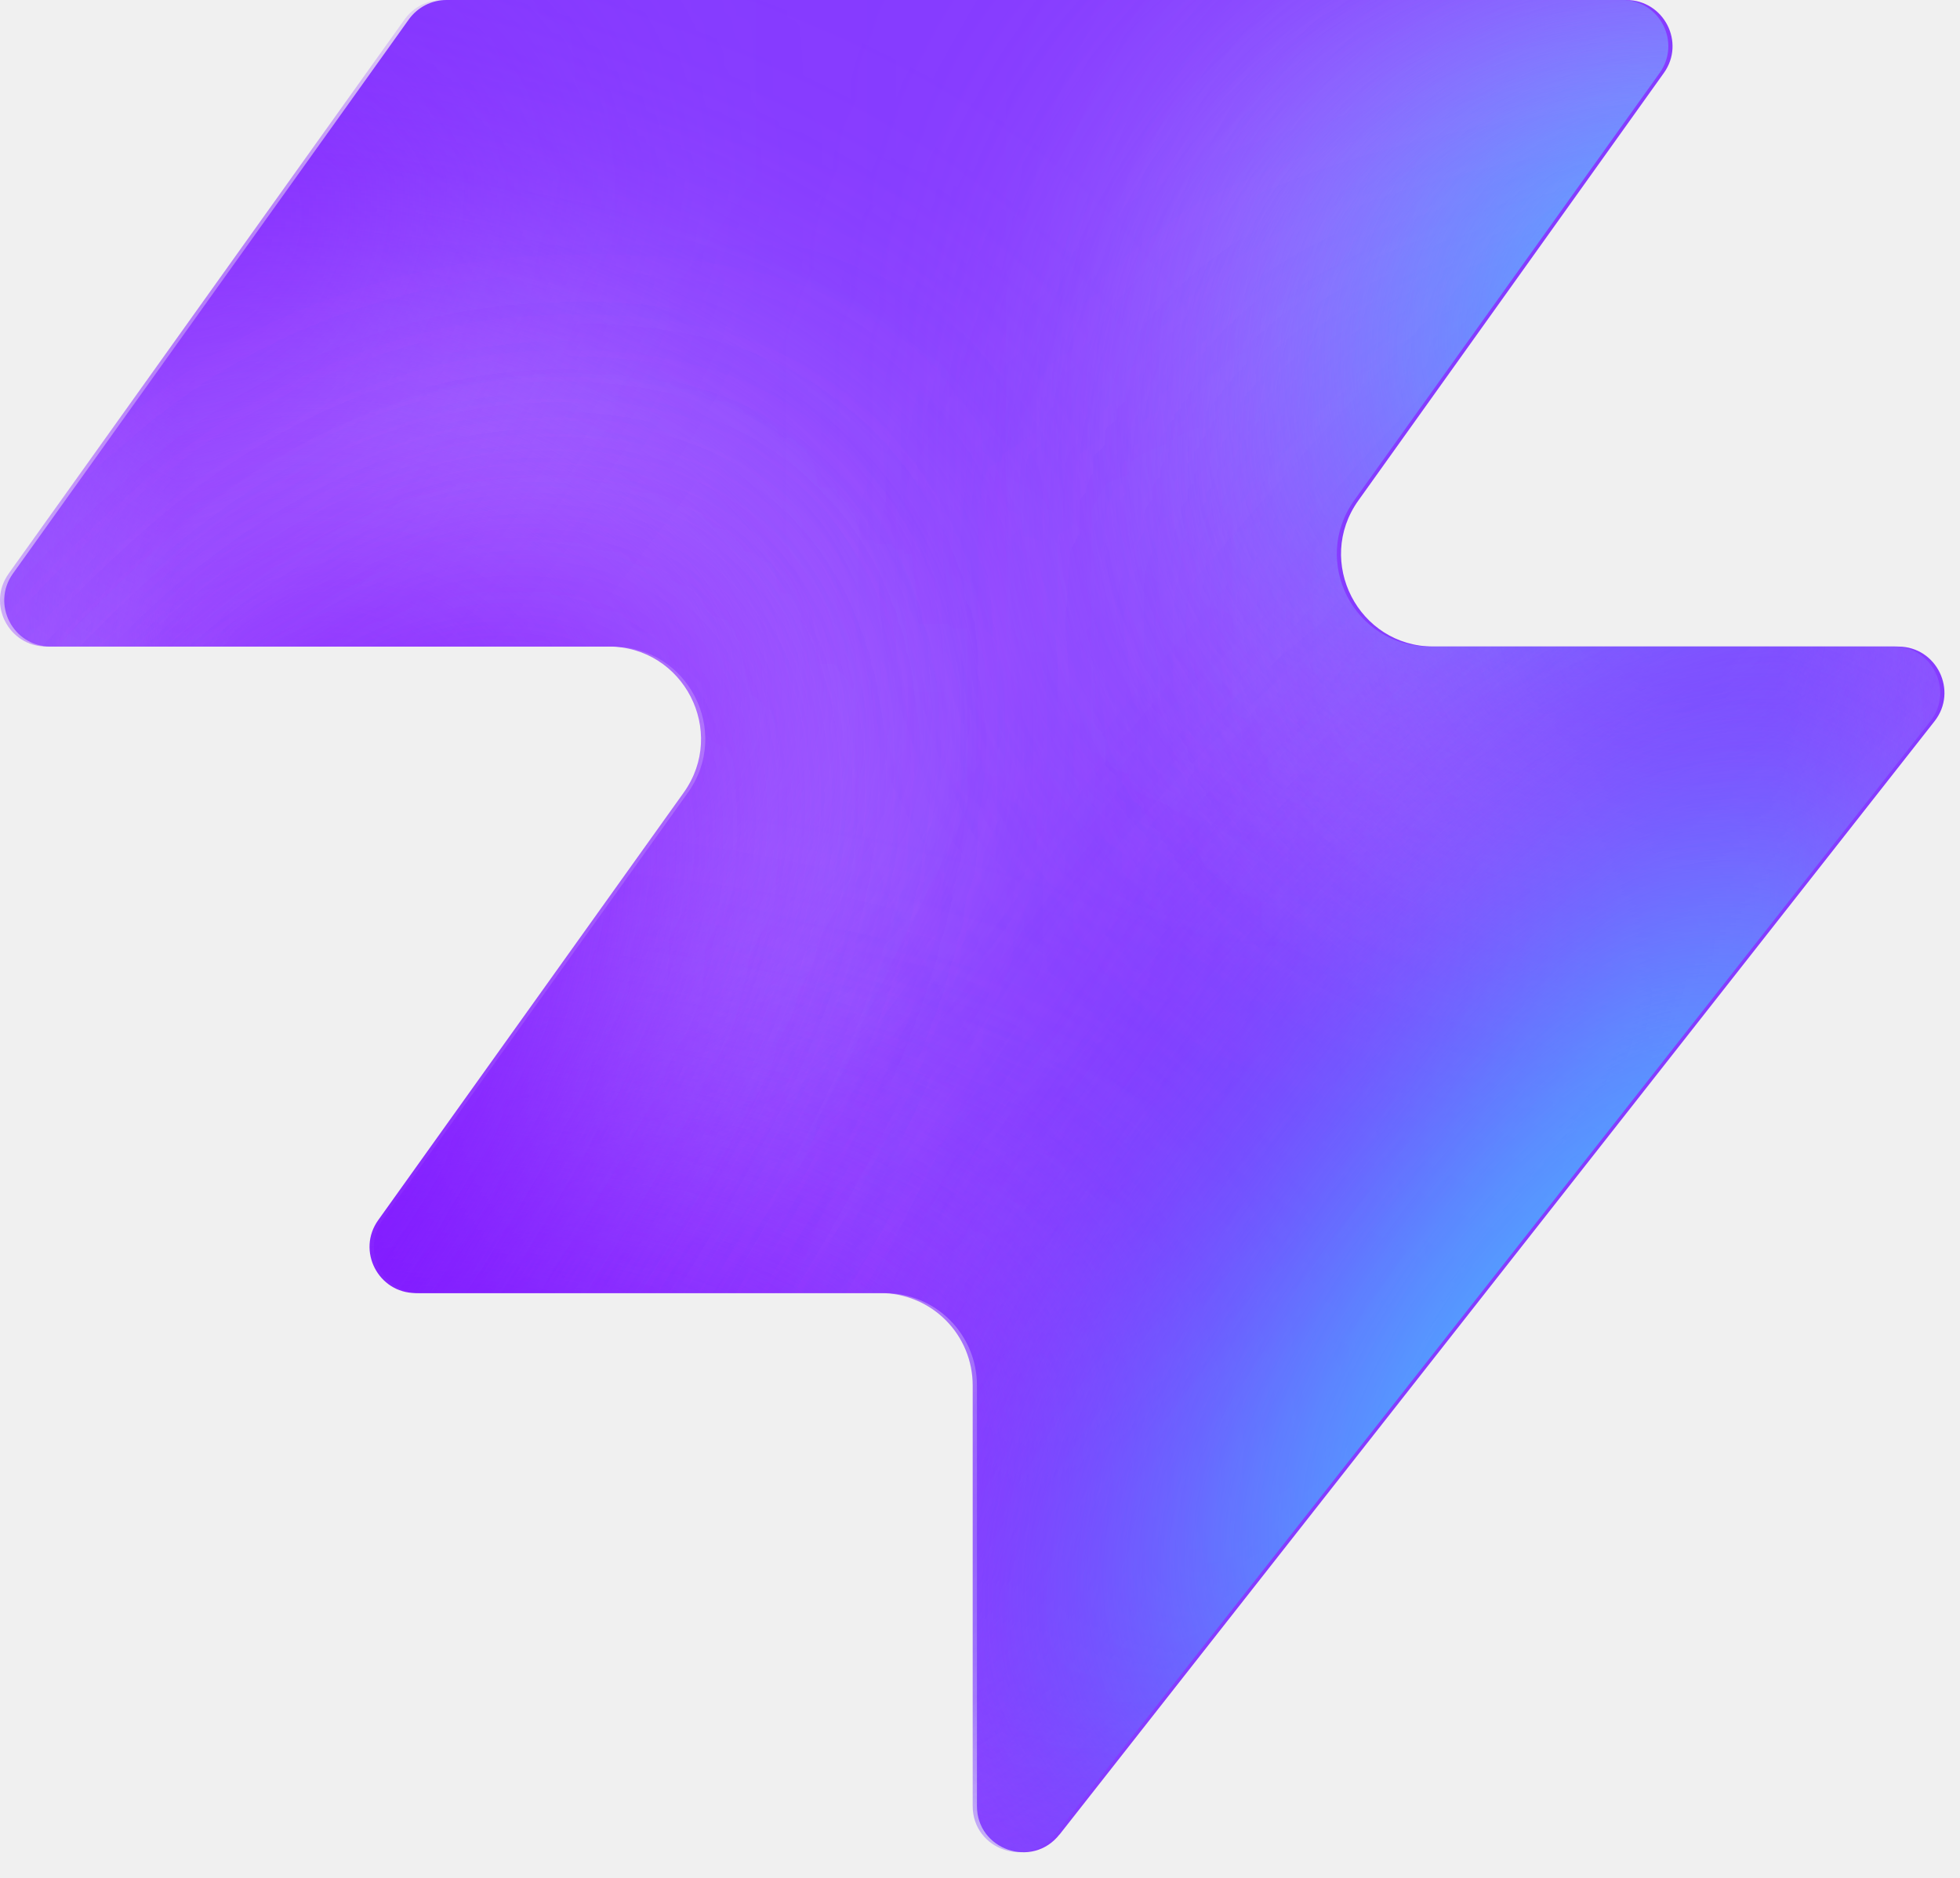
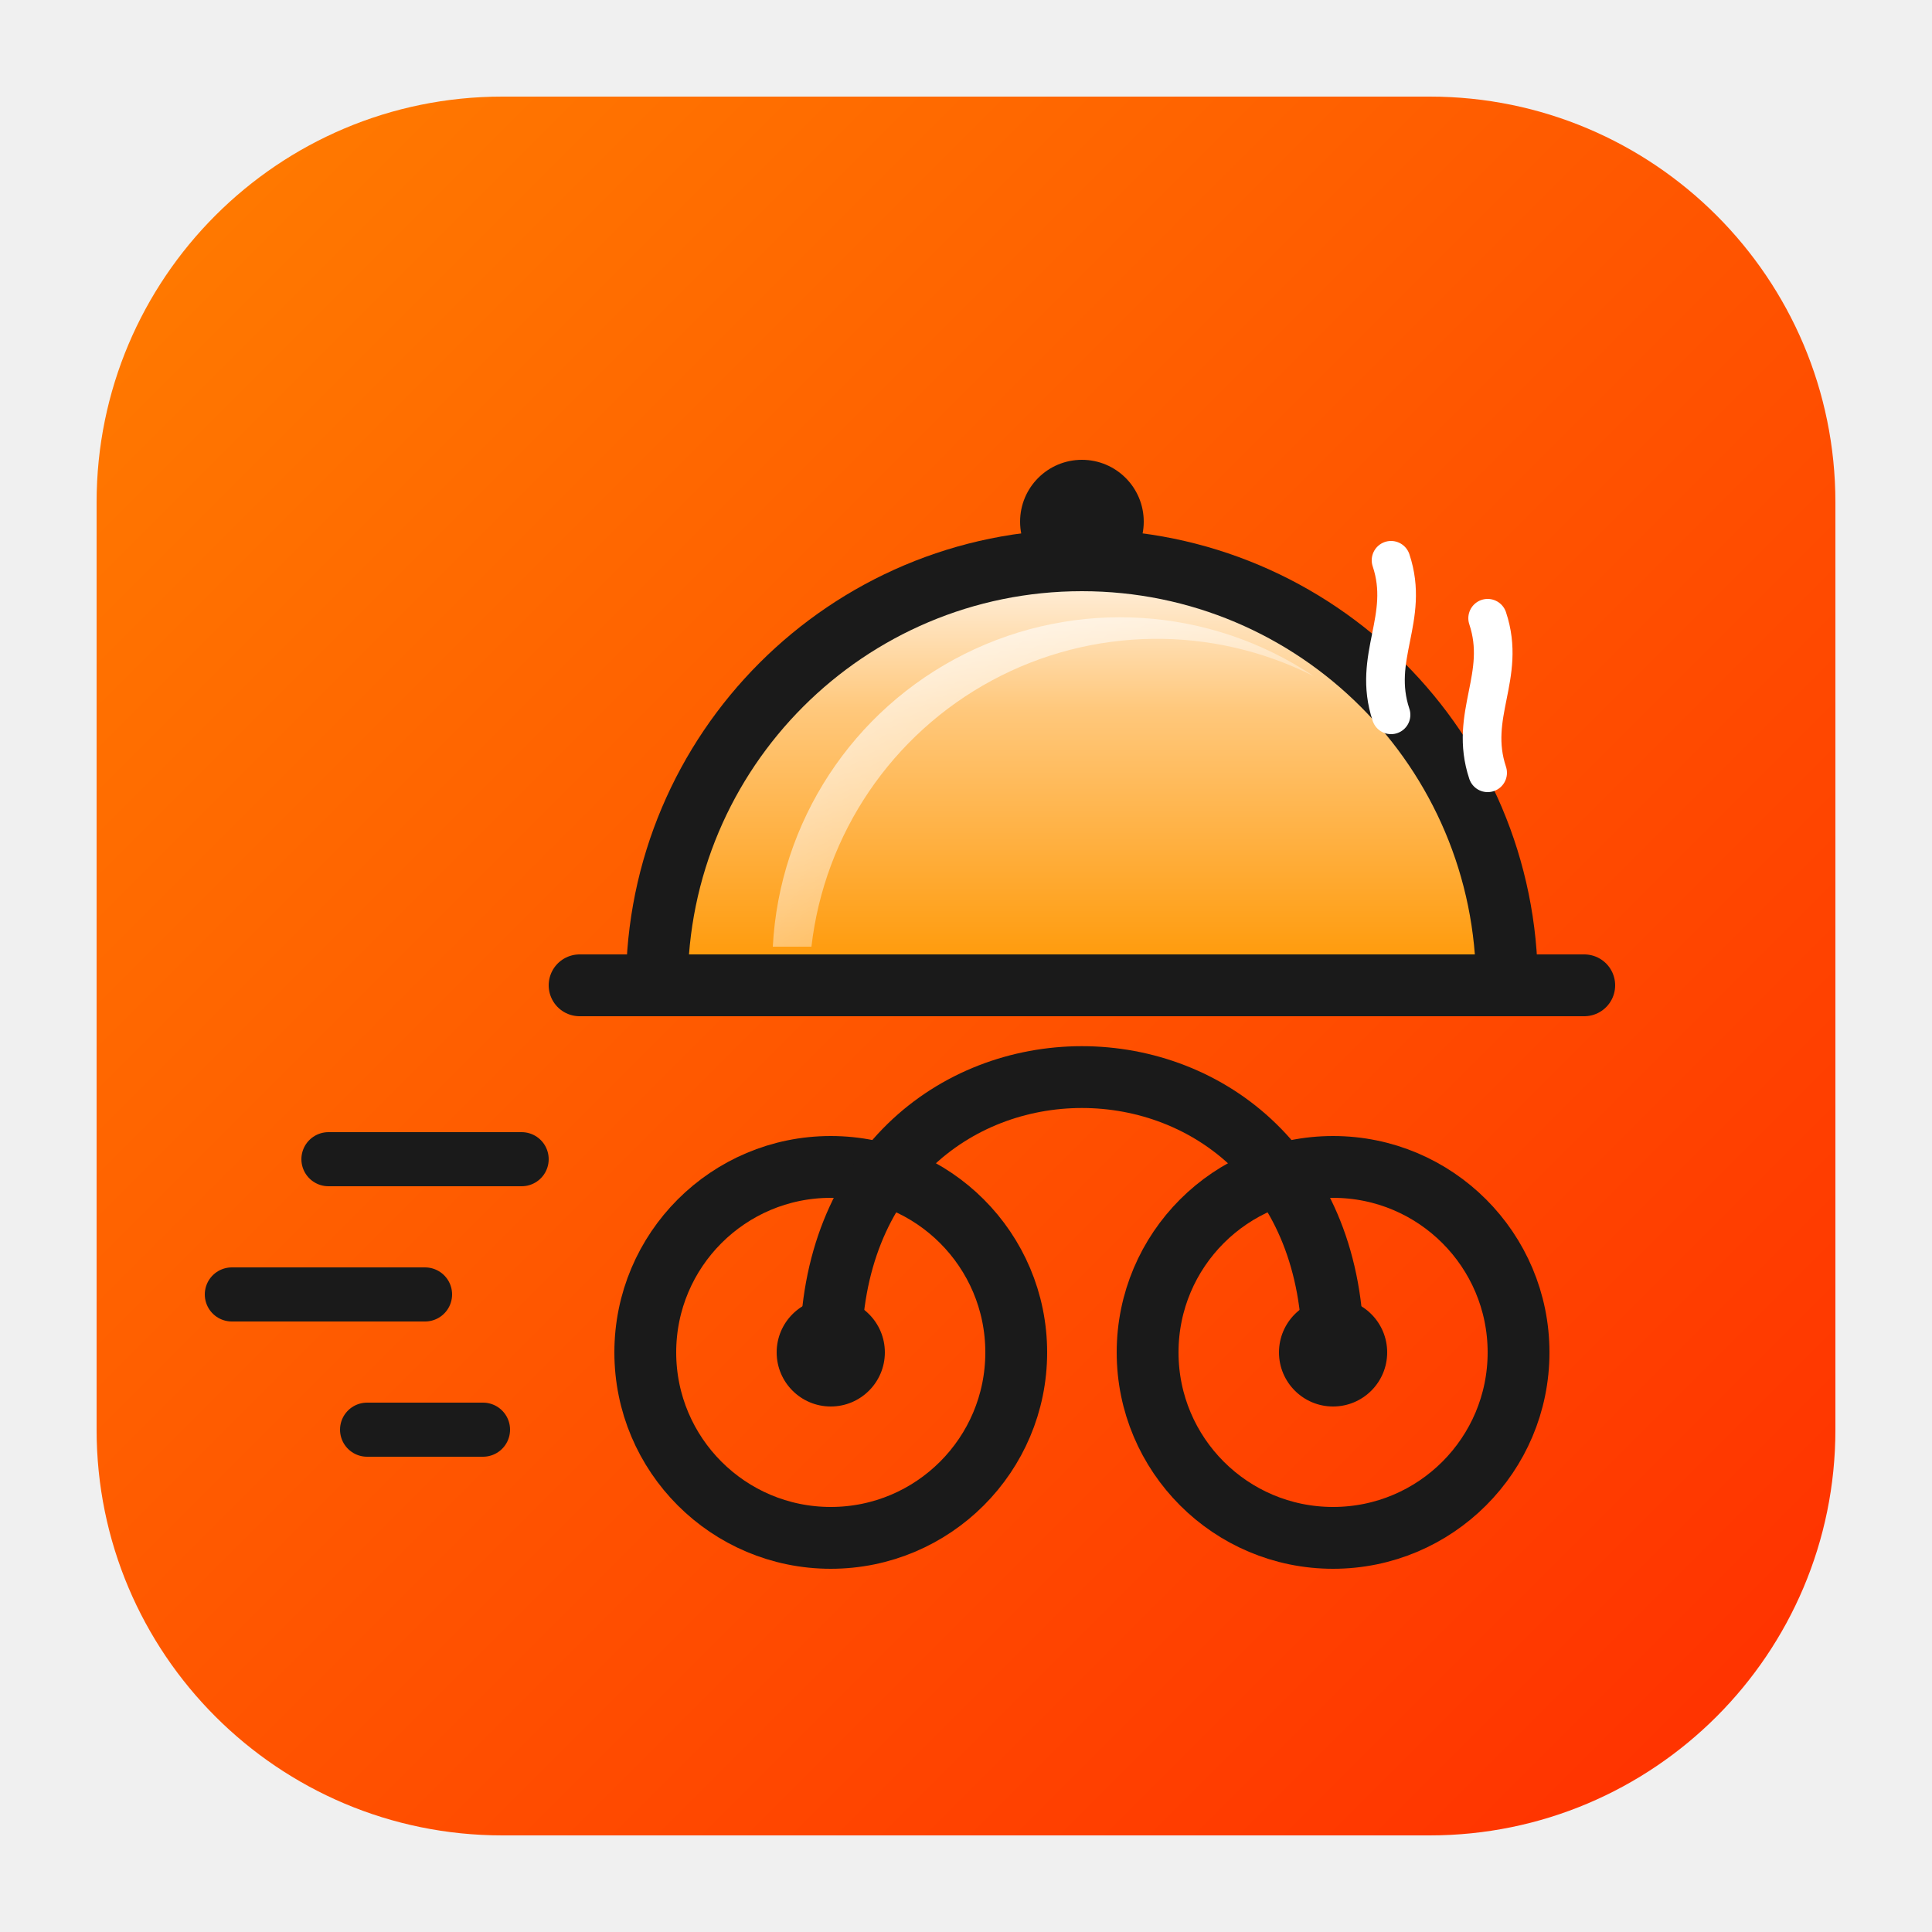
- <svg xmlns="http://www.w3.org/2000/svg" width="48" height="46" fill="none" viewBox="0 0 48 46">
-   <path fill="#863bff" d="M25.946 44.938c-.664.845-2.021.375-2.021-.698V33.937a2.26 2.26 0 0 0-2.262-2.262H10.287c-.92 0-1.456-1.04-.92-1.788l7.48-10.471c1.07-1.497 0-3.578-1.842-3.578H1.237c-.92 0-1.456-1.04-.92-1.788L10.013.474c.214-.297.556-.474.92-.474h28.894c.92 0 1.456 1.04.92 1.788l-7.48 10.471c-1.07 1.498 0 3.579 1.842 3.579h11.377c.943 0 1.473 1.088.89 1.83L25.947 44.94z" style="fill:#863bff;fill:color(display-p3 .525 .23 1);fill-opacity:1" />
-   <mask id="a" width="48" height="46" x="0" y="0" maskUnits="userSpaceOnUse" style="mask-type:alpha">
-     <path fill="#000" d="M25.842 44.938c-.664.844-2.021.375-2.021-.698V33.937a2.26 2.26 0 0 0-2.262-2.262H10.183c-.92 0-1.456-1.04-.92-1.788l7.48-10.471c1.07-1.498 0-3.579-1.842-3.579H1.133c-.92 0-1.456-1.04-.92-1.787L9.91.473c.214-.297.556-.474.92-.474h28.894c.92 0 1.456 1.04.92 1.788l-7.48 10.471c-1.07 1.498 0 3.578 1.842 3.578h11.377c.943 0 1.473 1.088.89 1.832L25.843 44.94z" style="fill:#000;fill-opacity:1" />
-   </mask>
-   <g mask="url(#a)">
-     <g filter="url(#b)">
-       <ellipse cx="5.508" cy="14.704" fill="#ede6ff" rx="5.508" ry="14.704" style="fill:#ede6ff;fill:color(display-p3 .927 .903 1);fill-opacity:1" transform="matrix(.00324 1 1 -.00324 -4.47 31.516)" />
+ <svg xmlns="http://www.w3.org/2000/svg" viewBox="0 0 500 500" width="100%" height="100%">
+   <defs>
+     <linearGradient id="bgGrad" x1="0%" y1="0%" x2="100%" y2="100%">
+       <stop offset="0%" stop-color="#FF7E00" />
+       <stop offset="50%" stop-color="#FF5500" />
+       <stop offset="100%" stop-color="#FF2E00" />
+     </linearGradient>
+     <linearGradient id="clocheGrad" x1="0%" y1="0%" x2="0%" y2="100%">
+       <stop offset="0%" stop-color="#FFF5EA" />
+       <stop offset="35%" stop-color="#FFC87C" />
+       <stop offset="100%" stop-color="#FF9600" />
+     </linearGradient>
+     <linearGradient id="highlightGrad" x1="0%" y1="0%" x2="100%" y2="100%">
+       <stop offset="0%" stop-color="#FFFFFF" stop-opacity="0.8" />
+       <stop offset="100%" stop-color="#FFFFFF" stop-opacity="0.0" />
+     </linearGradient>
+   </defs>
+   <rect x="25" y="25" width="450" height="450" rx="105" ry="105" fill="url(#bgGrad)" />
+   <g transform="translate(0, 15)">
+     <g stroke="#1A1A1A" stroke-width="14" stroke-linecap="round">
+       <line x1="85" y1="285" x2="135" y2="285" />
+       <line x1="60" y1="320" x2="110" y2="320" />
+       <line x1="95" y1="355" x2="125" y2="355" />
    </g>
-     <g filter="url(#c)">
-       <ellipse cx="10.399" cy="29.851" fill="#ede6ff" rx="10.399" ry="29.851" style="fill:#ede6ff;fill:color(display-p3 .927 .903 1);fill-opacity:1" transform="matrix(.00324 1 1 -.00324 -39.328 7.883)" />
-     </g>
-     <g filter="url(#d)">
-       <ellipse cx="5.508" cy="30.487" fill="#7e14ff" rx="5.508" ry="30.487" style="fill:#7e14ff;fill:color(display-p3 .492 .077 1);fill-opacity:1" transform="rotate(89.814 -25.913 -14.639)scale(1 -1)" />
-     </g>
-     <g filter="url(#e)">
-       <ellipse cx="5.508" cy="30.599" fill="#7e14ff" rx="5.508" ry="30.599" style="fill:#7e14ff;fill:color(display-p3 .492 .077 1);fill-opacity:1" transform="rotate(89.814 -32.644 -3.334)scale(1 -1)" />
-     </g>
-     <g filter="url(#f)">
-       <ellipse cx="5.508" cy="30.599" fill="#7e14ff" rx="5.508" ry="30.599" style="fill:#7e14ff;fill:color(display-p3 .492 .077 1);fill-opacity:1" transform="matrix(.00324 1 1 -.00324 -34.34 30.47)" />
-     </g>
-     <g filter="url(#g)">
-       <ellipse cx="14.072" cy="22.078" fill="#ede6ff" rx="14.072" ry="22.078" style="fill:#ede6ff;fill:color(display-p3 .927 .903 1);fill-opacity:1" transform="rotate(93.35 24.506 48.493)scale(-1 1)" />
-     </g>
-     <g filter="url(#h)">
-       <ellipse cx="3.47" cy="21.501" fill="#7e14ff" rx="3.47" ry="21.501" style="fill:#7e14ff;fill:color(display-p3 .492 .077 1);fill-opacity:1" transform="rotate(89.009 28.708 47.59)scale(-1 1)" />
-     </g>
-     <g filter="url(#i)">
-       <ellipse cx="3.47" cy="21.501" fill="#7e14ff" rx="3.47" ry="21.501" style="fill:#7e14ff;fill:color(display-p3 .492 .077 1);fill-opacity:1" transform="rotate(89.009 28.708 47.59)scale(-1 1)" />
-     </g>
-     <g filter="url(#j)">
-       <ellipse cx=".387" cy="8.972" fill="#7e14ff" rx="4.407" ry="29.108" style="fill:#7e14ff;fill:color(display-p3 .492 .077 1);fill-opacity:1" transform="rotate(39.51 .387 8.972)" />
-     </g>
-     <g filter="url(#k)">
-       <ellipse cx="47.523" cy="-6.092" fill="#7e14ff" rx="4.407" ry="29.108" style="fill:#7e14ff;fill:color(display-p3 .492 .077 1);fill-opacity:1" transform="rotate(37.892 47.523 -6.092)" />
-     </g>
-     <g filter="url(#l)">
-       <ellipse cx="41.412" cy="6.333" fill="#47bfff" rx="5.971" ry="9.665" style="fill:#47bfff;fill:color(display-p3 .28 .748 1);fill-opacity:1" transform="rotate(37.892 41.412 6.333)" />
-     </g>
-     <g filter="url(#m)">
-       <ellipse cx="-1.879" cy="38.332" fill="#7e14ff" rx="4.407" ry="29.108" style="fill:#7e14ff;fill:color(display-p3 .492 .077 1);fill-opacity:1" transform="rotate(37.892 -1.88 38.332)" />
-     </g>
-     <g filter="url(#n)">
-       <ellipse cx="-1.879" cy="38.332" fill="#7e14ff" rx="4.407" ry="29.108" style="fill:#7e14ff;fill:color(display-p3 .492 .077 1);fill-opacity:1" transform="rotate(37.892 -1.88 38.332)" />
-     </g>
-     <g filter="url(#o)">
-       <ellipse cx="35.651" cy="29.907" fill="#7e14ff" rx="4.407" ry="29.108" style="fill:#7e14ff;fill:color(display-p3 .492 .077 1);fill-opacity:1" transform="rotate(37.892 35.651 29.907)" />
-     </g>
-     <g filter="url(#p)">
-       <ellipse cx="38.418" cy="32.4" fill="#47bfff" rx="5.971" ry="15.297" style="fill:#47bfff;fill:color(display-p3 .28 .748 1);fill-opacity:1" transform="rotate(37.892 38.418 32.4)" />
+     <circle cx="215" cy="335" r="48" fill="none" stroke="#1A1A1A" stroke-width="16" />
+     <circle cx="215" cy="335" r="14" fill="#1A1A1A" />
+     <circle cx="345" cy="335" r="48" fill="none" stroke="#1A1A1A" stroke-width="16" />
+     <circle cx="345" cy="335" r="14" fill="#1A1A1A" />
+     <path d="M 215 335 C 215 240, 345 240, 345 335" fill="none" stroke="#1A1A1A" stroke-width="16" stroke-linecap="round" />
+     <path d="M 170 240 A 110 110 0 0 1 390 240 Z" fill="url(#clocheGrad)" />
+     <path d="M 210 230 A 90 90 0 0 1 340 160 A 90 90 0 0 0 200 230 Z" fill="url(#highlightGrad)" />
+     <circle cx="280" cy="120" r="16" fill="#1A1A1A" />
+     <path d="M 170 240 A 110 110 0 0 1 390 240" fill="none" stroke="#1A1A1A" stroke-width="16" stroke-linecap="round" />
+     <line x1="150" y1="240" x2="410" y2="240" stroke="#1A1A1A" stroke-width="16" stroke-linecap="round" />
+     <g fill="none" stroke="#FFFFFF" stroke-width="10" stroke-linecap="round">
+       <path d="M 360 170 C 355 155, 365 145, 360 130" />
+       <path d="M 385 185 C 380 170, 390 160, 385 145" />
    </g>
  </g>
-   <defs>
-     <filter id="b" width="60.045" height="41.654" x="-19.77" y="16.149" color-interpolation-filters="sRGB" filterUnits="userSpaceOnUse">
-       <feFlood flood-opacity="0" result="BackgroundImageFix" />
-       <feBlend in="SourceGraphic" in2="BackgroundImageFix" result="shape" />
-       <feGaussianBlur result="effect1_foregroundBlur_2002_17158" stdDeviation="7.659" />
-     </filter>
-     <filter id="c" width="90.34" height="51.437" x="-54.613" y="-7.533" color-interpolation-filters="sRGB" filterUnits="userSpaceOnUse">
-       <feFlood flood-opacity="0" result="BackgroundImageFix" />
-       <feBlend in="SourceGraphic" in2="BackgroundImageFix" result="shape" />
-       <feGaussianBlur result="effect1_foregroundBlur_2002_17158" stdDeviation="7.659" />
-     </filter>
-     <filter id="d" width="79.355" height="29.4" x="-49.64" y="2.03" color-interpolation-filters="sRGB" filterUnits="userSpaceOnUse">
-       <feFlood flood-opacity="0" result="BackgroundImageFix" />
-       <feBlend in="SourceGraphic" in2="BackgroundImageFix" result="shape" />
-       <feGaussianBlur result="effect1_foregroundBlur_2002_17158" stdDeviation="4.596" />
-     </filter>
-     <filter id="e" width="79.579" height="29.4" x="-45.045" y="20.029" color-interpolation-filters="sRGB" filterUnits="userSpaceOnUse">
-       <feFlood flood-opacity="0" result="BackgroundImageFix" />
-       <feBlend in="SourceGraphic" in2="BackgroundImageFix" result="shape" />
-       <feGaussianBlur result="effect1_foregroundBlur_2002_17158" stdDeviation="4.596" />
-     </filter>
-     <filter id="f" width="79.579" height="29.4" x="-43.513" y="21.178" color-interpolation-filters="sRGB" filterUnits="userSpaceOnUse">
-       <feFlood flood-opacity="0" result="BackgroundImageFix" />
-       <feBlend in="SourceGraphic" in2="BackgroundImageFix" result="shape" />
-       <feGaussianBlur result="effect1_foregroundBlur_2002_17158" stdDeviation="4.596" />
-     </filter>
-     <filter id="g" width="74.749" height="58.852" x="15.756" y="-17.901" color-interpolation-filters="sRGB" filterUnits="userSpaceOnUse">
-       <feFlood flood-opacity="0" result="BackgroundImageFix" />
-       <feBlend in="SourceGraphic" in2="BackgroundImageFix" result="shape" />
-       <feGaussianBlur result="effect1_foregroundBlur_2002_17158" stdDeviation="7.659" />
-     </filter>
-     <filter id="h" width="61.377" height="25.362" x="23.548" y="2.284" color-interpolation-filters="sRGB" filterUnits="userSpaceOnUse">
-       <feFlood flood-opacity="0" result="BackgroundImageFix" />
-       <feBlend in="SourceGraphic" in2="BackgroundImageFix" result="shape" />
-       <feGaussianBlur result="effect1_foregroundBlur_2002_17158" stdDeviation="4.596" />
-     </filter>
-     <filter id="i" width="61.377" height="25.362" x="23.548" y="2.284" color-interpolation-filters="sRGB" filterUnits="userSpaceOnUse">
-       <feFlood flood-opacity="0" result="BackgroundImageFix" />
-       <feBlend in="SourceGraphic" in2="BackgroundImageFix" result="shape" />
-       <feGaussianBlur result="effect1_foregroundBlur_2002_17158" stdDeviation="4.596" />
-     </filter>
-     <filter id="j" width="56.045" height="63.649" x="-27.636" y="-22.853" color-interpolation-filters="sRGB" filterUnits="userSpaceOnUse">
-       <feFlood flood-opacity="0" result="BackgroundImageFix" />
-       <feBlend in="SourceGraphic" in2="BackgroundImageFix" result="shape" />
-       <feGaussianBlur result="effect1_foregroundBlur_2002_17158" stdDeviation="4.596" />
-     </filter>
-     <filter id="k" width="54.814" height="64.646" x="20.116" y="-38.415" color-interpolation-filters="sRGB" filterUnits="userSpaceOnUse">
-       <feFlood flood-opacity="0" result="BackgroundImageFix" />
-       <feBlend in="SourceGraphic" in2="BackgroundImageFix" result="shape" />
-       <feGaussianBlur result="effect1_foregroundBlur_2002_17158" stdDeviation="4.596" />
-     </filter>
-     <filter id="l" width="33.541" height="35.313" x="24.641" y="-11.323" color-interpolation-filters="sRGB" filterUnits="userSpaceOnUse">
-       <feFlood flood-opacity="0" result="BackgroundImageFix" />
-       <feBlend in="SourceGraphic" in2="BackgroundImageFix" result="shape" />
-       <feGaussianBlur result="effect1_foregroundBlur_2002_17158" stdDeviation="4.596" />
-     </filter>
-     <filter id="m" width="54.814" height="64.646" x="-29.286" y="6.009" color-interpolation-filters="sRGB" filterUnits="userSpaceOnUse">
-       <feFlood flood-opacity="0" result="BackgroundImageFix" />
-       <feBlend in="SourceGraphic" in2="BackgroundImageFix" result="shape" />
-       <feGaussianBlur result="effect1_foregroundBlur_2002_17158" stdDeviation="4.596" />
-     </filter>
-     <filter id="n" width="54.814" height="64.646" x="-29.286" y="6.009" color-interpolation-filters="sRGB" filterUnits="userSpaceOnUse">
-       <feFlood flood-opacity="0" result="BackgroundImageFix" />
-       <feBlend in="SourceGraphic" in2="BackgroundImageFix" result="shape" />
-       <feGaussianBlur result="effect1_foregroundBlur_2002_17158" stdDeviation="4.596" />
-     </filter>
-     <filter id="o" width="54.814" height="64.646" x="8.244" y="-2.416" color-interpolation-filters="sRGB" filterUnits="userSpaceOnUse">
-       <feFlood flood-opacity="0" result="BackgroundImageFix" />
-       <feBlend in="SourceGraphic" in2="BackgroundImageFix" result="shape" />
-       <feGaussianBlur result="effect1_foregroundBlur_2002_17158" stdDeviation="4.596" />
-     </filter>
-     <filter id="p" width="39.409" height="43.623" x="18.713" y="10.588" color-interpolation-filters="sRGB" filterUnits="userSpaceOnUse">
-       <feFlood flood-opacity="0" result="BackgroundImageFix" />
-       <feBlend in="SourceGraphic" in2="BackgroundImageFix" result="shape" />
-       <feGaussianBlur result="effect1_foregroundBlur_2002_17158" stdDeviation="4.596" />
-     </filter>
-   </defs>
</svg>
